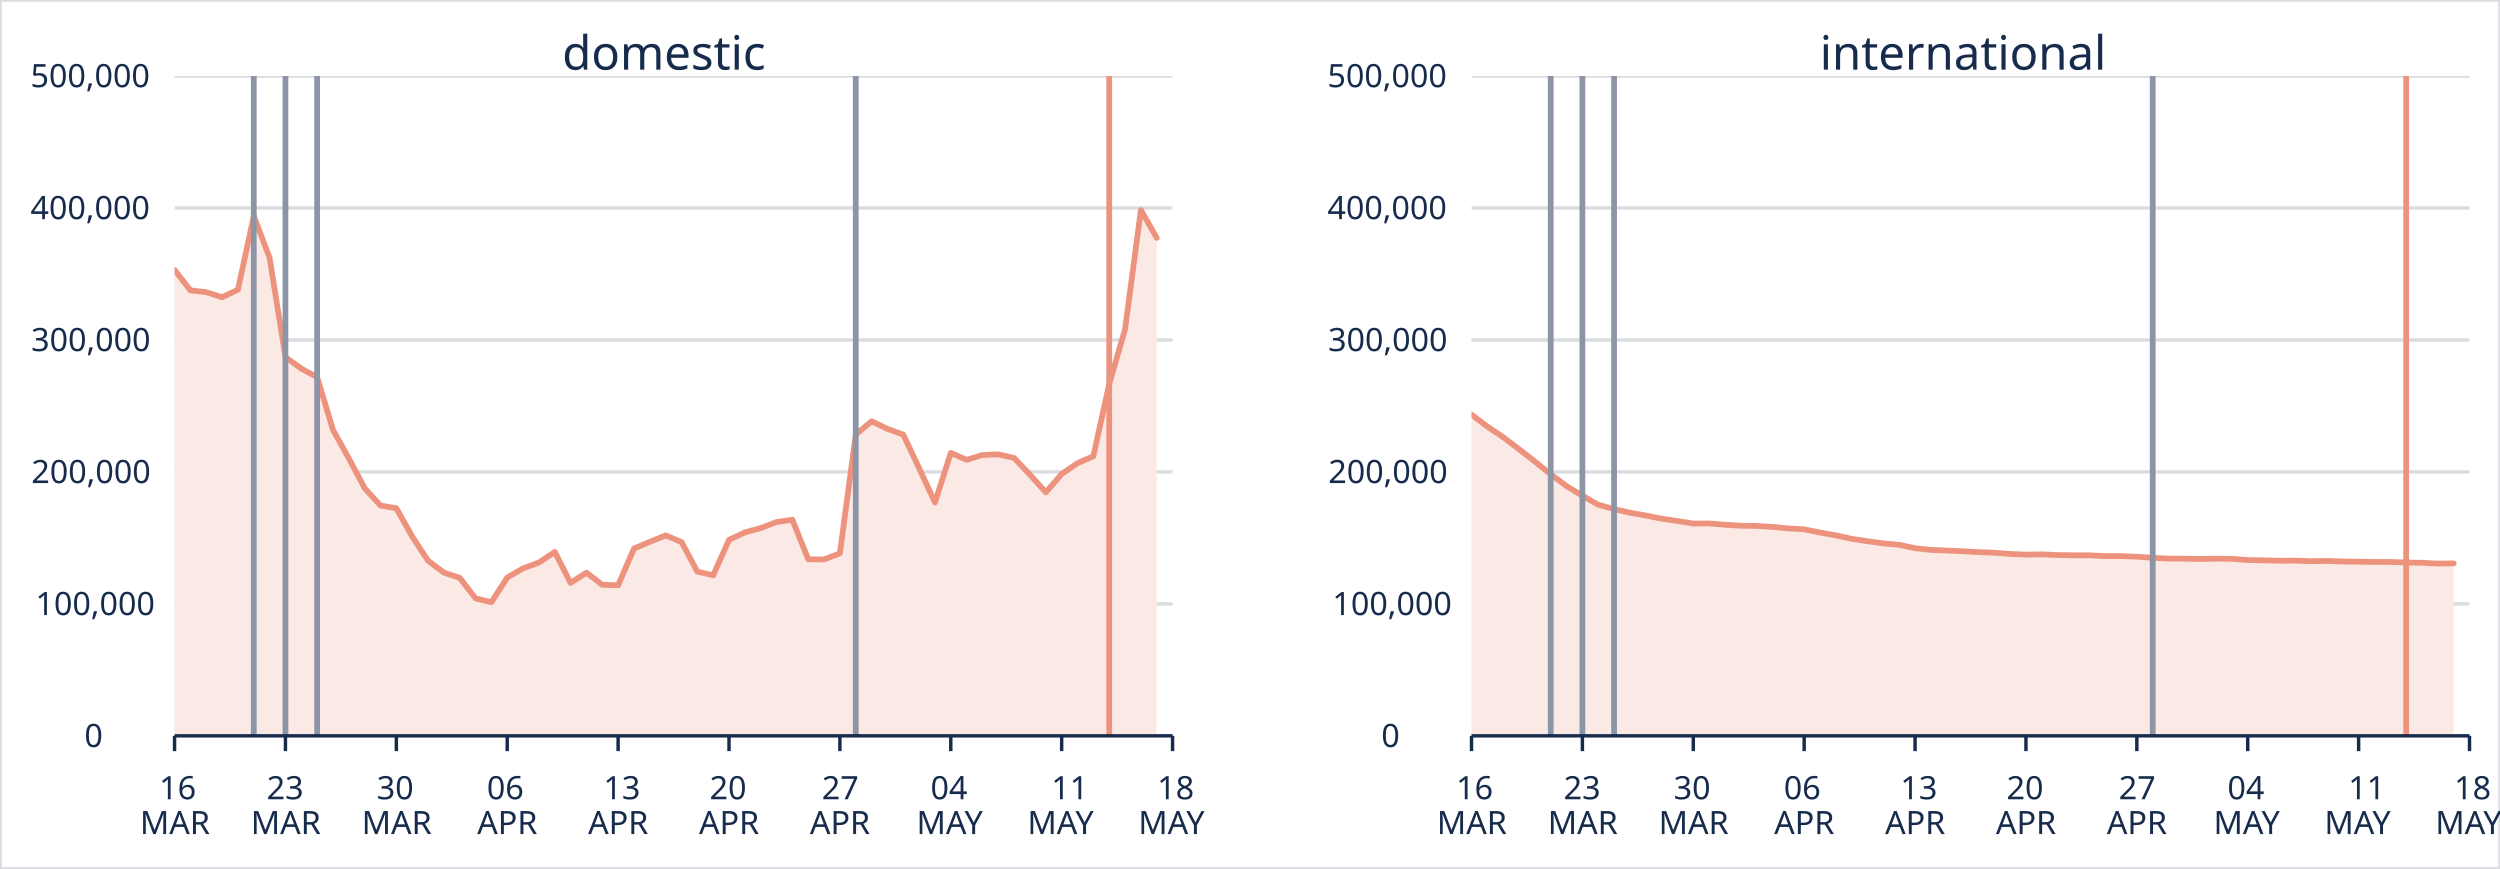
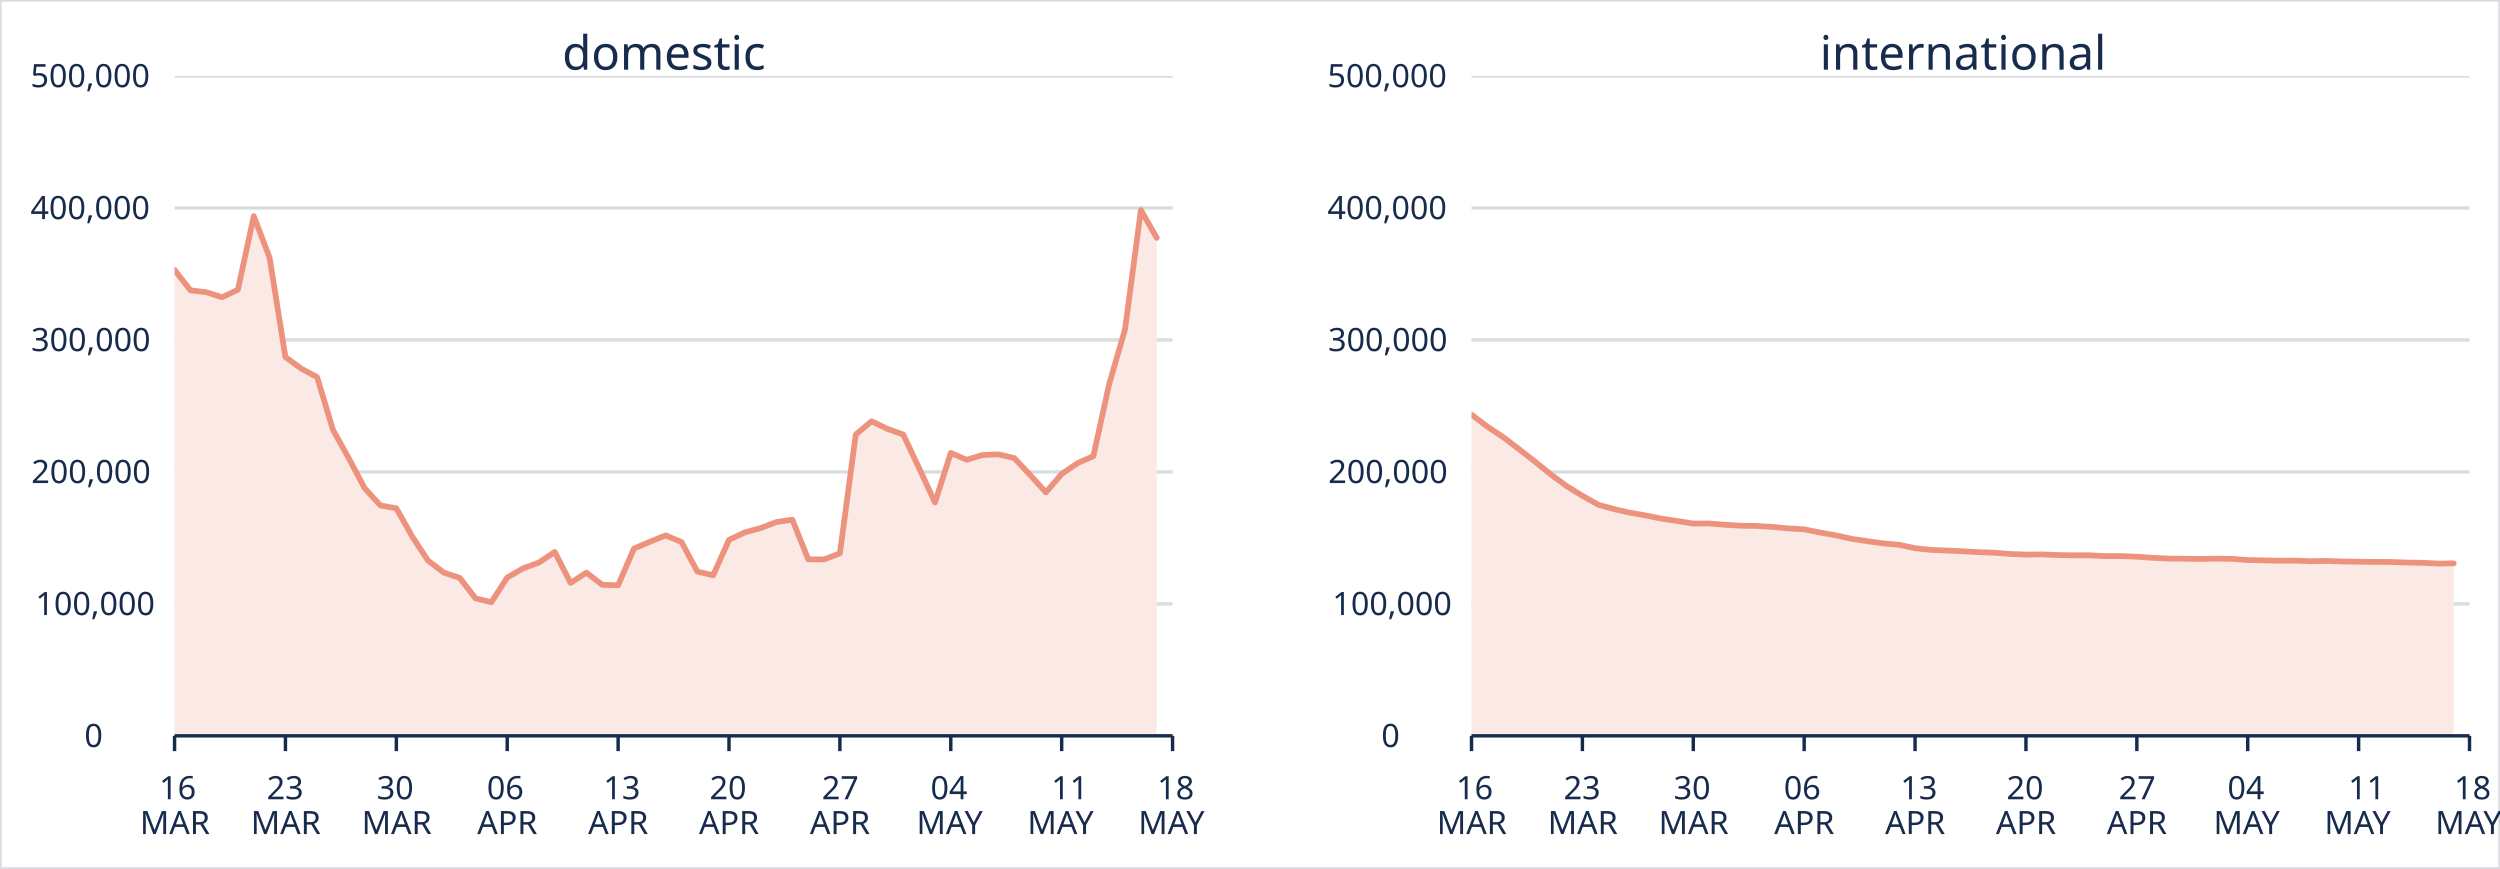
<svg xmlns="http://www.w3.org/2000/svg" viewBox="0 0 464.88 161.57">
  <defs>
    <style type="text/css">
    line, polyline, polygon, path, rect, circle {
      fill: none;
      stroke: #000000;
      stroke-linecap: round;
      stroke-linejoin: round;
      stroke-miterlimit: 10.00;
    }
  </style>
  </defs>
  <rect width="100%" height="100%" style="stroke: none; fill: #FFFFFF;" />
  <rect x="0.00" y="0" width="464.88" height="161.57" style="stroke-width: 0.64; stroke: #DADCE0;" />
  <defs>
    <clipPath id="cpMzIuNDZ8MjE4LjA0fDEzNi44M3wxNC4xMw==">
      <rect x="32.46" y="14.13" width="185.58" height="122.70" />
    </clipPath>
  </defs>
  <polyline points="32.46,136.83 218.04,136.83 " style="stroke-width: 0.64; stroke: #DADCE0; stroke-linecap: butt;" clip-path="url(#cpMzIuNDZ8MjE4LjA0fDEzNi44M3wxNC4xMw==)" />
  <polyline points="32.46,112.29 218.04,112.29 " style="stroke-width: 0.64; stroke: #DADCE0; stroke-linecap: butt;" clip-path="url(#cpMzIuNDZ8MjE4LjA0fDEzNi44M3wxNC4xMw==)" />
  <polyline points="32.46,87.75 218.04,87.75 " style="stroke-width: 0.64; stroke: #DADCE0; stroke-linecap: butt;" clip-path="url(#cpMzIuNDZ8MjE4LjA0fDEzNi44M3wxNC4xMw==)" />
  <polyline points="32.46,63.21 218.04,63.21 " style="stroke-width: 0.64; stroke: #DADCE0; stroke-linecap: butt;" clip-path="url(#cpMzIuNDZ8MjE4LjA0fDEzNi44M3wxNC4xMw==)" />
  <polyline points="32.46,38.67 218.04,38.67 " style="stroke-width: 0.64; stroke: #DADCE0; stroke-linecap: butt;" clip-path="url(#cpMzIuNDZ8MjE4LjA0fDEzNi44M3wxNC4xMw==)" />
  <polyline points="32.46,14.13 218.04,14.13 " style="stroke-width: 0.64; stroke: #DADCE0; stroke-linecap: butt;" clip-path="url(#cpMzIuNDZ8MjE4LjA0fDEzNi44M3wxNC4xMw==)" />
  <polygon points="32.46,50.19 35.41,53.99 38.35,54.33 41.30,55.27 44.24,53.87 47.19,40.19 50.13,47.91 53.08,66.40 56.03,68.55 58.97,70.13 61.92,79.94 64.86,85.23 67.81,90.78 70.75,94.00 73.70,94.51 76.65,99.76 79.59,104.25 82.54,106.48 85.48,107.45 88.43,111.27 91.37,111.98 94.32,107.39 97.27,105.69 100.21,104.61 103.16,102.64 106.10,108.39 109.05,106.49 111.99,108.74 114.94,108.83 117.89,102.01 120.83,100.75 123.78,99.56 126.72,100.78 129.67,106.29 132.61,106.98 135.56,100.39 138.51,99.00 141.45,98.19 144.40,97.07 147.34,96.64 150.29,104.00 153.23,104.03 156.18,102.90 159.13,80.81 162.07,78.34 165.02,79.75 167.96,80.81 170.91,87.05 173.86,93.44 176.80,84.22 179.75,85.50 182.69,84.61 185.64,84.49 188.58,85.16 191.53,88.29 194.48,91.55 197.42,88.14 200.37,86.12 203.31,84.83 206.26,71.40 209.20,61.25 212.15,39.07 215.10,44.23 215.10,136.83 212.15,136.83 209.20,136.83 206.26,136.83 203.31,136.83 200.37,136.83 197.42,136.83 194.48,136.83 191.53,136.83 188.58,136.83 185.64,136.83 182.69,136.83 179.75,136.83 176.80,136.83 173.86,136.83 170.91,136.83 167.96,136.83 165.02,136.83 162.07,136.83 159.13,136.83 156.18,136.83 153.23,136.83 150.29,136.83 147.34,136.83 144.40,136.83 141.45,136.83 138.51,136.83 135.56,136.83 132.61,136.83 129.67,136.83 126.72,136.83 123.78,136.83 120.83,136.83 117.89,136.83 114.94,136.83 111.99,136.83 109.05,136.83 106.10,136.83 103.16,136.83 100.21,136.83 97.27,136.83 94.32,136.83 91.37,136.83 88.43,136.83 85.48,136.83 82.54,136.83 79.59,136.83 76.65,136.83 73.70,136.83 70.75,136.83 67.81,136.83 64.86,136.83 61.92,136.83 58.97,136.83 56.03,136.83 53.08,136.83 50.13,136.83 47.19,136.83 44.24,136.83 41.30,136.83 38.35,136.83 35.41,136.83 32.46,136.83 " style="stroke-width: 0.75; stroke: none; fill: #FBE9E5;" clip-path="url(#cpMzIuNDZ8MjE4LjA0fDEzNi44M3wxNC4xMw==)" />
  <polyline points="32.46,50.19 35.41,53.99 38.35,54.33 41.30,55.27 44.24,53.87 47.19,40.19 50.13,47.91 53.08,66.40 56.03,68.55 58.97,70.13 61.92,79.94 64.86,85.23 67.81,90.78 70.75,94.00 73.70,94.51 76.65,99.76 79.59,104.25 82.54,106.48 85.48,107.45 88.43,111.27 91.37,111.98 94.32,107.39 97.27,105.69 100.21,104.61 103.16,102.64 106.10,108.39 109.05,106.49 111.99,108.74 114.94,108.83 117.89,102.01 120.83,100.75 123.78,99.56 126.72,100.78 129.67,106.29 132.61,106.98 135.56,100.39 138.51,99.00 141.45,98.19 144.40,97.07 147.34,96.64 150.29,104.00 153.23,104.03 156.18,102.90 159.13,80.81 162.07,78.34 165.02,79.75 167.96,80.81 170.91,87.05 173.86,93.44 176.80,84.22 179.75,85.50 182.69,84.61 185.64,84.49 188.58,85.16 191.53,88.29 194.48,91.55 197.42,88.14 200.37,86.12 203.31,84.83 206.26,71.40 209.20,61.25 212.15,39.07 215.10,44.23 " style="stroke-width: 1.07; stroke: #EC927D;" clip-path="url(#cpMzIuNDZ8MjE4LjA0fDEzNi44M3wxNC4xMw==)" />
-   <line x1="47.19" y1="136.83" x2="47.19" y2="14.13" style="stroke-width: 1.07; stroke: #8B95A6; stroke-linecap: butt;" clip-path="url(#cpMzIuNDZ8MjE4LjA0fDEzNi44M3wxNC4xMw==)" />
-   <line x1="53.08" y1="136.83" x2="53.08" y2="14.13" style="stroke-width: 1.07; stroke: #8B95A6; stroke-linecap: butt;" clip-path="url(#cpMzIuNDZ8MjE4LjA0fDEzNi44M3wxNC4xMw==)" />
-   <line x1="58.97" y1="136.83" x2="58.97" y2="14.13" style="stroke-width: 1.07; stroke: #8B95A6; stroke-linecap: butt;" clip-path="url(#cpMzIuNDZ8MjE4LjA0fDEzNi44M3wxNC4xMw==)" />
-   <line x1="159.13" y1="136.83" x2="159.13" y2="14.13" style="stroke-width: 1.07; stroke: #8B95A6; stroke-linecap: butt;" clip-path="url(#cpMzIuNDZ8MjE4LjA0fDEzNi44M3wxNC4xMw==)" />
-   <line x1="206.26" y1="136.83" x2="206.26" y2="14.13" style="stroke-width: 1.07; stroke: #EC927D; stroke-linecap: butt;" clip-path="url(#cpMzIuNDZ8MjE4LjA0fDEzNi44M3wxNC4xMw==)" />
  <defs>
    <clipPath id="cpMC4wMHw0NjQuODh8MTYxLjU3fDAuMDA=">
      <rect x="0.00" y="0.00" width="464.88" height="161.57" />
    </clipPath>
  </defs>
  <defs>
    <clipPath id="cpMjczLjYzfDQ1OS4yMXwxMzYuODN8MTQuMTM=">
      <rect x="273.63" y="14.13" width="185.58" height="122.70" />
    </clipPath>
  </defs>
  <polyline points="273.63,136.83 459.21,136.83 " style="stroke-width: 0.64; stroke: #DADCE0; stroke-linecap: butt;" clip-path="url(#cpMjczLjYzfDQ1OS4yMXwxMzYuODN8MTQuMTM=)" />
  <polyline points="273.63,112.29 459.21,112.29 " style="stroke-width: 0.64; stroke: #DADCE0; stroke-linecap: butt;" clip-path="url(#cpMjczLjYzfDQ1OS4yMXwxMzYuODN8MTQuMTM=)" />
  <polyline points="273.63,87.75 459.21,87.75 " style="stroke-width: 0.64; stroke: #DADCE0; stroke-linecap: butt;" clip-path="url(#cpMjczLjYzfDQ1OS4yMXwxMzYuODN8MTQuMTM=)" />
  <polyline points="273.63,63.21 459.21,63.21 " style="stroke-width: 0.64; stroke: #DADCE0; stroke-linecap: butt;" clip-path="url(#cpMjczLjYzfDQ1OS4yMXwxMzYuODN8MTQuMTM=)" />
  <polyline points="273.63,38.67 459.21,38.67 " style="stroke-width: 0.64; stroke: #DADCE0; stroke-linecap: butt;" clip-path="url(#cpMjczLjYzfDQ1OS4yMXwxMzYuODN8MTQuMTM=)" />
  <polyline points="273.63,14.13 459.21,14.13 " style="stroke-width: 0.64; stroke: #DADCE0; stroke-linecap: butt;" clip-path="url(#cpMjczLjYzfDQ1OS4yMXwxMzYuODN8MTQuMTM=)" />
  <polygon points="273.63,77.10 276.58,79.33 279.52,81.29 282.47,83.53 285.41,85.82 288.36,88.21 291.31,90.39 294.25,92.19 297.20,93.86 300.14,94.67 303.09,95.34 306.03,95.86 308.98,96.45 311.93,96.89 314.87,97.36 317.82,97.34 320.76,97.58 323.71,97.76 326.65,97.80 329.60,97.98 332.55,98.26 335.49,98.43 338.44,99.03 341.38,99.55 344.33,100.20 347.27,100.64 350.22,101.05 353.17,101.31 356.11,101.94 359.06,102.26 362.00,102.37 364.95,102.51 367.90,102.67 370.84,102.78 373.79,103.01 376.73,103.13 379.68,103.09 382.62,103.21 385.57,103.26 388.52,103.26 391.46,103.41 394.41,103.41 397.35,103.52 400.30,103.73 403.24,103.87 406.19,103.89 409.14,103.94 412.08,103.88 415.03,103.92 417.97,104.14 420.92,104.20 423.86,104.27 426.81,104.25 429.76,104.35 432.70,104.31 435.65,104.41 438.59,104.45 441.54,104.49 444.48,104.50 447.43,104.60 450.38,104.65 453.32,104.80 456.27,104.76 456.27,136.83 453.32,136.83 450.38,136.83 447.43,136.83 444.48,136.83 441.54,136.83 438.59,136.83 435.65,136.83 432.70,136.83 429.76,136.83 426.81,136.83 423.86,136.83 420.92,136.83 417.97,136.83 415.03,136.83 412.08,136.83 409.14,136.83 406.19,136.83 403.24,136.83 400.30,136.83 397.35,136.83 394.41,136.83 391.46,136.83 388.52,136.83 385.57,136.83 382.62,136.83 379.68,136.83 376.73,136.83 373.79,136.83 370.84,136.83 367.90,136.83 364.95,136.83 362.00,136.83 359.06,136.83 356.11,136.83 353.17,136.83 350.22,136.83 347.27,136.83 344.33,136.83 341.38,136.83 338.44,136.83 335.49,136.83 332.55,136.83 329.60,136.83 326.65,136.83 323.71,136.83 320.76,136.83 317.82,136.83 314.87,136.83 311.93,136.83 308.98,136.83 306.03,136.83 303.09,136.83 300.14,136.83 297.20,136.83 294.25,136.83 291.31,136.83 288.36,136.83 285.41,136.83 282.47,136.83 279.52,136.83 276.58,136.83 273.63,136.83 " style="stroke-width: 0.75; stroke: none; fill: #FBE9E5;" clip-path="url(#cpMjczLjYzfDQ1OS4yMXwxMzYuODN8MTQuMTM=)" />
  <polyline points="273.63,77.10 276.58,79.33 279.52,81.29 282.47,83.53 285.41,85.82 288.36,88.21 291.31,90.39 294.25,92.19 297.20,93.86 300.14,94.67 303.09,95.34 306.03,95.86 308.98,96.45 311.93,96.89 314.87,97.36 317.82,97.34 320.76,97.58 323.71,97.76 326.65,97.80 329.60,97.98 332.55,98.26 335.49,98.43 338.44,99.03 341.38,99.55 344.33,100.20 347.27,100.64 350.22,101.05 353.17,101.31 356.11,101.94 359.06,102.26 362.00,102.37 364.95,102.51 367.90,102.67 370.84,102.78 373.79,103.01 376.73,103.13 379.68,103.09 382.62,103.21 385.57,103.26 388.52,103.26 391.46,103.41 394.41,103.41 397.35,103.52 400.30,103.73 403.24,103.87 406.19,103.89 409.14,103.94 412.08,103.88 415.03,103.92 417.97,104.14 420.92,104.20 423.86,104.27 426.81,104.25 429.76,104.35 432.70,104.31 435.65,104.41 438.59,104.45 441.54,104.49 444.48,104.50 447.43,104.60 450.38,104.65 453.32,104.80 456.27,104.76 " style="stroke-width: 1.07; stroke: #EC927D;" clip-path="url(#cpMjczLjYzfDQ1OS4yMXwxMzYuODN8MTQuMTM=)" />
-   <line x1="288.36" y1="136.83" x2="288.36" y2="14.13" style="stroke-width: 1.07; stroke: #8B95A6; stroke-linecap: butt;" clip-path="url(#cpMjczLjYzfDQ1OS4yMXwxMzYuODN8MTQuMTM=)" />
-   <line x1="294.25" y1="136.83" x2="294.25" y2="14.13" style="stroke-width: 1.07; stroke: #8B95A6; stroke-linecap: butt;" clip-path="url(#cpMjczLjYzfDQ1OS4yMXwxMzYuODN8MTQuMTM=)" />
-   <line x1="300.14" y1="136.83" x2="300.14" y2="14.13" style="stroke-width: 1.07; stroke: #8B95A6; stroke-linecap: butt;" clip-path="url(#cpMjczLjYzfDQ1OS4yMXwxMzYuODN8MTQuMTM=)" />
-   <line x1="400.30" y1="136.83" x2="400.30" y2="14.13" style="stroke-width: 1.07; stroke: #8B95A6; stroke-linecap: butt;" clip-path="url(#cpMjczLjYzfDQ1OS4yMXwxMzYuODN8MTQuMTM=)" />
-   <line x1="447.43" y1="136.83" x2="447.43" y2="14.13" style="stroke-width: 1.07; stroke: #EC927D; stroke-linecap: butt;" clip-path="url(#cpMjczLjYzfDQ1OS4yMXwxMzYuODN8MTQuMTM=)" />
  <defs>
    <clipPath id="cpMC4wMHw0NjQuODh8MTYxLjU3fDAuMDA=">
      <rect x="0.00" y="0.00" width="464.88" height="161.57" />
    </clipPath>
  </defs>
  <defs>
    <clipPath id="cpMzIuNDZ8MjE4LjA0fDE0LjEzfDUuNjc=">
      <rect x="32.46" y="5.67" width="185.58" height="8.47" />
    </clipPath>
  </defs>
  <g clip-path="url(#cpMzIuNDZ8MjE4LjA0fDE0LjEzfDUuNjc=)">
    <text x="104.55" y="12.95" style="font-size: 8.80px; fill: #172B4D; font-family: Poppins;" textLength="41.40px" lengthAdjust="spacingAndGlyphs">domestic</text>
  </g>
  <defs>
    <clipPath id="cpMC4wMHw0NjQuODh8MTYxLjU3fDAuMDA=">
      <rect x="0.00" y="0.00" width="464.88" height="161.57" />
    </clipPath>
  </defs>
  <defs>
    <clipPath id="cpMjczLjYzfDQ1OS4yMXwxNC4xM3w1LjY3">
      <rect x="273.63" y="5.67" width="185.58" height="8.47" />
    </clipPath>
  </defs>
  <g clip-path="url(#cpMjczLjYzfDQ1OS4yMXwxNC4xM3w1LjY3)">
    <text x="338.39" y="12.95" style="font-size: 8.80px; fill: #172B4D; font-family: Poppins;" textLength="56.06px" lengthAdjust="spacingAndGlyphs">international</text>
  </g>
  <defs>
    <clipPath id="cpMC4wMHw0NjQuODh8MTYxLjU3fDAuMDA=">
      <rect x="0.00" y="0.00" width="464.88" height="161.57" />
    </clipPath>
  </defs>
  <polyline points="32.46,136.83 218.04,136.83 " style="stroke-width: 0.64; stroke: #172B4D; stroke-linecap: butt;" clip-path="url(#cpMC4wMHw0NjQuODh8MTYxLjU3fDAuMDA=)" />
  <polyline points="32.46,139.67 32.46,136.83 " style="stroke-width: 0.64; stroke: #172B4D; stroke-linecap: butt;" clip-path="url(#cpMC4wMHw0NjQuODh8MTYxLjU3fDAuMDA=)" />
  <polyline points="53.08,139.67 53.08,136.83 " style="stroke-width: 0.64; stroke: #172B4D; stroke-linecap: butt;" clip-path="url(#cpMC4wMHw0NjQuODh8MTYxLjU3fDAuMDA=)" />
  <polyline points="73.70,139.67 73.70,136.83 " style="stroke-width: 0.64; stroke: #172B4D; stroke-linecap: butt;" clip-path="url(#cpMC4wMHw0NjQuODh8MTYxLjU3fDAuMDA=)" />
  <polyline points="94.32,139.67 94.32,136.83 " style="stroke-width: 0.64; stroke: #172B4D; stroke-linecap: butt;" clip-path="url(#cpMC4wMHw0NjQuODh8MTYxLjU3fDAuMDA=)" />
  <polyline points="114.94,139.67 114.94,136.83 " style="stroke-width: 0.64; stroke: #172B4D; stroke-linecap: butt;" clip-path="url(#cpMC4wMHw0NjQuODh8MTYxLjU3fDAuMDA=)" />
  <polyline points="135.56,139.67 135.56,136.83 " style="stroke-width: 0.64; stroke: #172B4D; stroke-linecap: butt;" clip-path="url(#cpMC4wMHw0NjQuODh8MTYxLjU3fDAuMDA=)" />
  <polyline points="156.18,139.67 156.18,136.83 " style="stroke-width: 0.64; stroke: #172B4D; stroke-linecap: butt;" clip-path="url(#cpMC4wMHw0NjQuODh8MTYxLjU3fDAuMDA=)" />
  <polyline points="176.80,139.67 176.80,136.83 " style="stroke-width: 0.64; stroke: #172B4D; stroke-linecap: butt;" clip-path="url(#cpMC4wMHw0NjQuODh8MTYxLjU3fDAuMDA=)" />
  <polyline points="197.42,139.67 197.42,136.83 " style="stroke-width: 0.64; stroke: #172B4D; stroke-linecap: butt;" clip-path="url(#cpMC4wMHw0NjQuODh8MTYxLjU3fDAuMDA=)" />
  <polyline points="218.04,139.67 218.04,136.83 " style="stroke-width: 0.64; stroke: #172B4D; stroke-linecap: butt;" clip-path="url(#cpMC4wMHw0NjQuODh8MTYxLjU3fDAuMDA=)" />
  <g clip-path="url(#cpMC4wMHw0NjQuODh8MTYxLjU3fDAuMDA=)">
    <text x="29.60" y="148.62" style="font-size: 6.00px; fill: #172B4D; font-family: Poppins;" textLength="5.73px" lengthAdjust="spacingAndGlyphs">16</text>
  </g>
  <g clip-path="url(#cpMC4wMHw0NjQuODh8MTYxLjU3fDAuMDA=)">
    <text x="26.03" y="155.10" style="font-size: 6.00px; fill: #172B4D; font-family: Poppins;" textLength="12.86px" lengthAdjust="spacingAndGlyphs">MAR</text>
  </g>
  <g clip-path="url(#cpMC4wMHw0NjQuODh8MTYxLjU3fDAuMDA=)">
    <text x="49.59" y="148.62" style="font-size: 6.00px; fill: #172B4D; font-family: Poppins;" textLength="6.98px" lengthAdjust="spacingAndGlyphs">23</text>
  </g>
  <g clip-path="url(#cpMC4wMHw0NjQuODh8MTYxLjU3fDAuMDA=)">
    <text x="46.65" y="155.10" style="font-size: 6.00px; fill: #172B4D; font-family: Poppins;" textLength="12.86px" lengthAdjust="spacingAndGlyphs">MAR</text>
  </g>
  <g clip-path="url(#cpMC4wMHw0NjQuODh8MTYxLjU3fDAuMDA=)">
    <text x="70.05" y="148.62" style="font-size: 6.00px; fill: #172B4D; font-family: Poppins;" textLength="7.30px" lengthAdjust="spacingAndGlyphs">30</text>
  </g>
  <g clip-path="url(#cpMC4wMHw0NjQuODh8MTYxLjU3fDAuMDA=)">
    <text x="67.27" y="155.10" style="font-size: 6.00px; fill: #172B4D; font-family: Poppins;" textLength="12.86px" lengthAdjust="spacingAndGlyphs">MAR</text>
  </g>
  <g clip-path="url(#cpMC4wMHw0NjQuODh8MTYxLjU3fDAuMDA=)">
    <text x="90.53" y="148.62" style="font-size: 6.00px; fill: #172B4D; font-family: Poppins;" textLength="7.58px" lengthAdjust="spacingAndGlyphs">06</text>
  </g>
  <g clip-path="url(#cpMC4wMHw0NjQuODh8MTYxLjU3fDAuMDA=)">
    <text x="88.74" y="155.10" style="font-size: 6.00px; fill: #172B4D; font-family: Poppins;" textLength="11.17px" lengthAdjust="spacingAndGlyphs">APR</text>
  </g>
  <g clip-path="url(#cpMC4wMHw0NjQuODh8MTYxLjU3fDAuMDA=)">
    <text x="112.21" y="148.62" style="font-size: 6.00px; fill: #172B4D; font-family: Poppins;" textLength="5.45px" lengthAdjust="spacingAndGlyphs">13</text>
  </g>
  <g clip-path="url(#cpMC4wMHw0NjQuODh8MTYxLjU3fDAuMDA=)">
    <text x="109.36" y="155.10" style="font-size: 6.00px; fill: #172B4D; font-family: Poppins;" textLength="11.17px" lengthAdjust="spacingAndGlyphs">APR</text>
  </g>
  <g clip-path="url(#cpMC4wMHw0NjQuODh8MTYxLjU3fDAuMDA=)">
    <text x="131.95" y="148.62" style="font-size: 6.00px; fill: #172B4D; font-family: Poppins;" textLength="7.22px" lengthAdjust="spacingAndGlyphs">20</text>
  </g>
  <g clip-path="url(#cpMC4wMHw0NjQuODh8MTYxLjU3fDAuMDA=)">
    <text x="129.98" y="155.10" style="font-size: 6.00px; fill: #172B4D; font-family: Poppins;" textLength="11.17px" lengthAdjust="spacingAndGlyphs">APR</text>
  </g>
  <g clip-path="url(#cpMC4wMHw0NjQuODh8MTYxLjU3fDAuMDA=)">
    <text x="152.82" y="148.62" style="font-size: 6.00px; fill: #172B4D; font-family: Poppins;" textLength="6.73px" lengthAdjust="spacingAndGlyphs">27</text>
  </g>
  <g clip-path="url(#cpMC4wMHw0NjQuODh8MTYxLjU3fDAuMDA=)">
    <text x="150.60" y="155.10" style="font-size: 6.00px; fill: #172B4D; font-family: Poppins;" textLength="11.17px" lengthAdjust="spacingAndGlyphs">APR</text>
  </g>
  <g clip-path="url(#cpMC4wMHw0NjQuODh8MTYxLjU3fDAuMDA=)">
    <text x="173.03" y="148.62" style="font-size: 6.00px; fill: #172B4D; font-family: Poppins;" textLength="7.54px" lengthAdjust="spacingAndGlyphs">04</text>
  </g>
  <g clip-path="url(#cpMC4wMHw0NjQuODh8MTYxLjU3fDAuMDA=)">
    <text x="170.44" y="155.10" style="font-size: 6.00px; fill: #172B4D; font-family: Poppins;" textLength="12.71px" lengthAdjust="spacingAndGlyphs">MAY</text>
  </g>
  <g clip-path="url(#cpMC4wMHw0NjQuODh8MTYxLjU3fDAuMDA=)">
    <text x="195.50" y="148.62" style="font-size: 6.00px; fill: #172B4D; font-family: Poppins;" textLength="3.84px" lengthAdjust="spacingAndGlyphs">11</text>
  </g>
  <g clip-path="url(#cpMC4wMHw0NjQuODh8MTYxLjU3fDAuMDA=)">
    <text x="191.06" y="155.10" style="font-size: 6.00px; fill: #172B4D; font-family: Poppins;" textLength="12.71px" lengthAdjust="spacingAndGlyphs">MAY</text>
  </g>
  <g clip-path="url(#cpMC4wMHw0NjQuODh8MTYxLjU3fDAuMDA=)">
    <text x="215.19" y="148.62" style="font-size: 6.00px; fill: #172B4D; font-family: Poppins;" textLength="5.71px" lengthAdjust="spacingAndGlyphs">18</text>
  </g>
  <g clip-path="url(#cpMC4wMHw0NjQuODh8MTYxLjU3fDAuMDA=)">
    <text x="211.68" y="155.10" style="font-size: 6.00px; fill: #172B4D; font-family: Poppins;" textLength="12.71px" lengthAdjust="spacingAndGlyphs">MAY</text>
  </g>
  <polyline points="273.63,136.83 459.21,136.83 " style="stroke-width: 0.64; stroke: #172B4D; stroke-linecap: butt;" clip-path="url(#cpMC4wMHw0NjQuODh8MTYxLjU3fDAuMDA=)" />
  <polyline points="273.63,139.67 273.63,136.83 " style="stroke-width: 0.64; stroke: #172B4D; stroke-linecap: butt;" clip-path="url(#cpMC4wMHw0NjQuODh8MTYxLjU3fDAuMDA=)" />
  <polyline points="294.25,139.67 294.25,136.83 " style="stroke-width: 0.64; stroke: #172B4D; stroke-linecap: butt;" clip-path="url(#cpMC4wMHw0NjQuODh8MTYxLjU3fDAuMDA=)" />
  <polyline points="314.87,139.67 314.87,136.83 " style="stroke-width: 0.64; stroke: #172B4D; stroke-linecap: butt;" clip-path="url(#cpMC4wMHw0NjQuODh8MTYxLjU3fDAuMDA=)" />
  <polyline points="335.49,139.67 335.49,136.83 " style="stroke-width: 0.64; stroke: #172B4D; stroke-linecap: butt;" clip-path="url(#cpMC4wMHw0NjQuODh8MTYxLjU3fDAuMDA=)" />
  <polyline points="356.11,139.67 356.11,136.83 " style="stroke-width: 0.64; stroke: #172B4D; stroke-linecap: butt;" clip-path="url(#cpMC4wMHw0NjQuODh8MTYxLjU3fDAuMDA=)" />
  <polyline points="376.73,139.67 376.73,136.83 " style="stroke-width: 0.64; stroke: #172B4D; stroke-linecap: butt;" clip-path="url(#cpMC4wMHw0NjQuODh8MTYxLjU3fDAuMDA=)" />
  <polyline points="397.35,139.67 397.35,136.83 " style="stroke-width: 0.64; stroke: #172B4D; stroke-linecap: butt;" clip-path="url(#cpMC4wMHw0NjQuODh8MTYxLjU3fDAuMDA=)" />
  <polyline points="417.97,139.67 417.97,136.83 " style="stroke-width: 0.64; stroke: #172B4D; stroke-linecap: butt;" clip-path="url(#cpMC4wMHw0NjQuODh8MTYxLjU3fDAuMDA=)" />
  <polyline points="438.59,139.67 438.59,136.83 " style="stroke-width: 0.64; stroke: #172B4D; stroke-linecap: butt;" clip-path="url(#cpMC4wMHw0NjQuODh8MTYxLjU3fDAuMDA=)" />
  <polyline points="459.21,139.67 459.21,136.83 " style="stroke-width: 0.64; stroke: #172B4D; stroke-linecap: butt;" clip-path="url(#cpMC4wMHw0NjQuODh8MTYxLjU3fDAuMDA=)" />
  <g clip-path="url(#cpMC4wMHw0NjQuODh8MTYxLjU3fDAuMDA=)">
    <text x="270.77" y="148.62" style="font-size: 6.00px; fill: #172B4D; font-family: Poppins;" textLength="5.73px" lengthAdjust="spacingAndGlyphs">16</text>
  </g>
  <g clip-path="url(#cpMC4wMHw0NjQuODh8MTYxLjU3fDAuMDA=)">
    <text x="267.20" y="155.10" style="font-size: 6.00px; fill: #172B4D; font-family: Poppins;" textLength="12.86px" lengthAdjust="spacingAndGlyphs">MAR</text>
  </g>
  <g clip-path="url(#cpMC4wMHw0NjQuODh8MTYxLjU3fDAuMDA=)">
    <text x="290.76" y="148.62" style="font-size: 6.00px; fill: #172B4D; font-family: Poppins;" textLength="6.98px" lengthAdjust="spacingAndGlyphs">23</text>
  </g>
  <g clip-path="url(#cpMC4wMHw0NjQuODh8MTYxLjU3fDAuMDA=)">
    <text x="287.82" y="155.10" style="font-size: 6.00px; fill: #172B4D; font-family: Poppins;" textLength="12.86px" lengthAdjust="spacingAndGlyphs">MAR</text>
  </g>
  <g clip-path="url(#cpMC4wMHw0NjQuODh8MTYxLjU3fDAuMDA=)">
    <text x="311.22" y="148.62" style="font-size: 6.00px; fill: #172B4D; font-family: Poppins;" textLength="7.30px" lengthAdjust="spacingAndGlyphs">30</text>
  </g>
  <g clip-path="url(#cpMC4wMHw0NjQuODh8MTYxLjU3fDAuMDA=)">
    <text x="308.44" y="155.10" style="font-size: 6.00px; fill: #172B4D; font-family: Poppins;" textLength="12.86px" lengthAdjust="spacingAndGlyphs">MAR</text>
  </g>
  <g clip-path="url(#cpMC4wMHw0NjQuODh8MTYxLjU3fDAuMDA=)">
    <text x="331.70" y="148.62" style="font-size: 6.00px; fill: #172B4D; font-family: Poppins;" textLength="7.58px" lengthAdjust="spacingAndGlyphs">06</text>
  </g>
  <g clip-path="url(#cpMC4wMHw0NjQuODh8MTYxLjU3fDAuMDA=)">
    <text x="329.91" y="155.10" style="font-size: 6.00px; fill: #172B4D; font-family: Poppins;" textLength="11.17px" lengthAdjust="spacingAndGlyphs">APR</text>
  </g>
  <g clip-path="url(#cpMC4wMHw0NjQuODh8MTYxLjU3fDAuMDA=)">
    <text x="353.39" y="148.62" style="font-size: 6.00px; fill: #172B4D; font-family: Poppins;" textLength="5.45px" lengthAdjust="spacingAndGlyphs">13</text>
  </g>
  <g clip-path="url(#cpMC4wMHw0NjQuODh8MTYxLjU3fDAuMDA=)">
    <text x="350.53" y="155.10" style="font-size: 6.00px; fill: #172B4D; font-family: Poppins;" textLength="11.17px" lengthAdjust="spacingAndGlyphs">APR</text>
  </g>
  <g clip-path="url(#cpMC4wMHw0NjQuODh8MTYxLjU3fDAuMDA=)">
    <text x="373.12" y="148.62" style="font-size: 6.00px; fill: #172B4D; font-family: Poppins;" textLength="7.22px" lengthAdjust="spacingAndGlyphs">20</text>
  </g>
  <g clip-path="url(#cpMC4wMHw0NjQuODh8MTYxLjU3fDAuMDA=)">
    <text x="371.15" y="155.10" style="font-size: 6.00px; fill: #172B4D; font-family: Poppins;" textLength="11.17px" lengthAdjust="spacingAndGlyphs">APR</text>
  </g>
  <g clip-path="url(#cpMC4wMHw0NjQuODh8MTYxLjU3fDAuMDA=)">
    <text x="393.99" y="148.62" style="font-size: 6.00px; fill: #172B4D; font-family: Poppins;" textLength="6.73px" lengthAdjust="spacingAndGlyphs">27</text>
  </g>
  <g clip-path="url(#cpMC4wMHw0NjQuODh8MTYxLjU3fDAuMDA=)">
    <text x="391.77" y="155.10" style="font-size: 6.00px; fill: #172B4D; font-family: Poppins;" textLength="11.17px" lengthAdjust="spacingAndGlyphs">APR</text>
  </g>
  <g clip-path="url(#cpMC4wMHw0NjQuODh8MTYxLjU3fDAuMDA=)">
    <text x="414.20" y="148.62" style="font-size: 6.00px; fill: #172B4D; font-family: Poppins;" textLength="7.54px" lengthAdjust="spacingAndGlyphs">04</text>
  </g>
  <g clip-path="url(#cpMC4wMHw0NjQuODh8MTYxLjU3fDAuMDA=)">
    <text x="411.62" y="155.10" style="font-size: 6.00px; fill: #172B4D; font-family: Poppins;" textLength="12.71px" lengthAdjust="spacingAndGlyphs">MAY</text>
  </g>
  <g clip-path="url(#cpMC4wMHw0NjQuODh8MTYxLjU3fDAuMDA=)">
    <text x="436.67" y="148.62" style="font-size: 6.00px; fill: #172B4D; font-family: Poppins;" textLength="3.84px" lengthAdjust="spacingAndGlyphs">11</text>
  </g>
  <g clip-path="url(#cpMC4wMHw0NjQuODh8MTYxLjU3fDAuMDA=)">
    <text x="432.24" y="155.10" style="font-size: 6.00px; fill: #172B4D; font-family: Poppins;" textLength="12.71px" lengthAdjust="spacingAndGlyphs">MAY</text>
  </g>
  <g clip-path="url(#cpMC4wMHw0NjQuODh8MTYxLjU3fDAuMDA=)">
    <text x="456.36" y="148.62" style="font-size: 6.00px; fill: #172B4D; font-family: Poppins;" textLength="5.71px" lengthAdjust="spacingAndGlyphs">18</text>
  </g>
  <g clip-path="url(#cpMC4wMHw0NjQuODh8MTYxLjU3fDAuMDA=)">
    <text x="452.86" y="155.10" style="font-size: 6.00px; fill: #172B4D; font-family: Poppins;" textLength="12.71px" lengthAdjust="spacingAndGlyphs">MAY</text>
  </g>
  <g clip-path="url(#cpMC4wMHw0NjQuODh8MTYxLjU3fDAuMDA=)">
    <text x="256.86" y="138.91" style="font-size: 6.00px; fill: #172B4D; font-family: Poppins;" textLength="3.77px" lengthAdjust="spacingAndGlyphs">0</text>
  </g>
  <g clip-path="url(#cpMC4wMHw0NjQuODh8MTYxLjU3fDAuMDA=)">
    <text x="247.77" y="114.37" style="font-size: 6.00px; fill: #172B4D; font-family: Poppins;" textLength="21.95px" lengthAdjust="spacingAndGlyphs">100,000</text>
  </g>
  <g clip-path="url(#cpMC4wMHw0NjQuODh8MTYxLjU3fDAuMDA=)">
    <text x="247.00" y="89.83" style="font-size: 6.00px; fill: #172B4D; font-family: Poppins;" textLength="23.48px" lengthAdjust="spacingAndGlyphs">200,000</text>
  </g>
  <g clip-path="url(#cpMC4wMHw0NjQuODh8MTYxLjU3fDAuMDA=)">
    <text x="246.96" y="65.29" style="font-size: 6.00px; fill: #172B4D; font-family: Poppins;" textLength="23.56px" lengthAdjust="spacingAndGlyphs">300,000</text>
  </g>
  <g clip-path="url(#cpMC4wMHw0NjQuODh8MTYxLjU3fDAuMDA=)">
    <text x="246.84" y="40.75" style="font-size: 6.00px; fill: #172B4D; font-family: Poppins;" textLength="23.80px" lengthAdjust="spacingAndGlyphs">400,000</text>
  </g>
  <g clip-path="url(#cpMC4wMHw0NjQuODh8MTYxLjU3fDAuMDA=)">
    <text x="246.84" y="16.21" style="font-size: 6.00px; fill: #172B4D; font-family: Poppins;" textLength="23.80px" lengthAdjust="spacingAndGlyphs">500,000</text>
  </g>
  <g clip-path="url(#cpMC4wMHw0NjQuODh8MTYxLjU3fDAuMDA=)">
    <text x="15.69" y="138.91" style="font-size: 6.00px; fill: #172B4D; font-family: Poppins;" textLength="3.77px" lengthAdjust="spacingAndGlyphs">0</text>
  </g>
  <g clip-path="url(#cpMC4wMHw0NjQuODh8MTYxLjU3fDAuMDA=)">
    <text x="6.60" y="114.37" style="font-size: 6.00px; fill: #172B4D; font-family: Poppins;" textLength="21.95px" lengthAdjust="spacingAndGlyphs">100,000</text>
  </g>
  <g clip-path="url(#cpMC4wMHw0NjQuODh8MTYxLjU3fDAuMDA=)">
    <text x="5.83" y="89.83" style="font-size: 6.00px; fill: #172B4D; font-family: Poppins;" textLength="23.48px" lengthAdjust="spacingAndGlyphs">200,000</text>
  </g>
  <g clip-path="url(#cpMC4wMHw0NjQuODh8MTYxLjU3fDAuMDA=)">
    <text x="5.79" y="65.29" style="font-size: 6.00px; fill: #172B4D; font-family: Poppins;" textLength="23.56px" lengthAdjust="spacingAndGlyphs">300,000</text>
  </g>
  <g clip-path="url(#cpMC4wMHw0NjQuODh8MTYxLjU3fDAuMDA=)">
    <text x="5.67" y="40.75" style="font-size: 6.00px; fill: #172B4D; font-family: Poppins;" textLength="23.80px" lengthAdjust="spacingAndGlyphs">400,000</text>
  </g>
  <g clip-path="url(#cpMC4wMHw0NjQuODh8MTYxLjU3fDAuMDA=)">
    <text x="5.67" y="16.21" style="font-size: 6.00px; fill: #172B4D; font-family: Poppins;" textLength="23.80px" lengthAdjust="spacingAndGlyphs">500,000</text>
  </g>
</svg>
